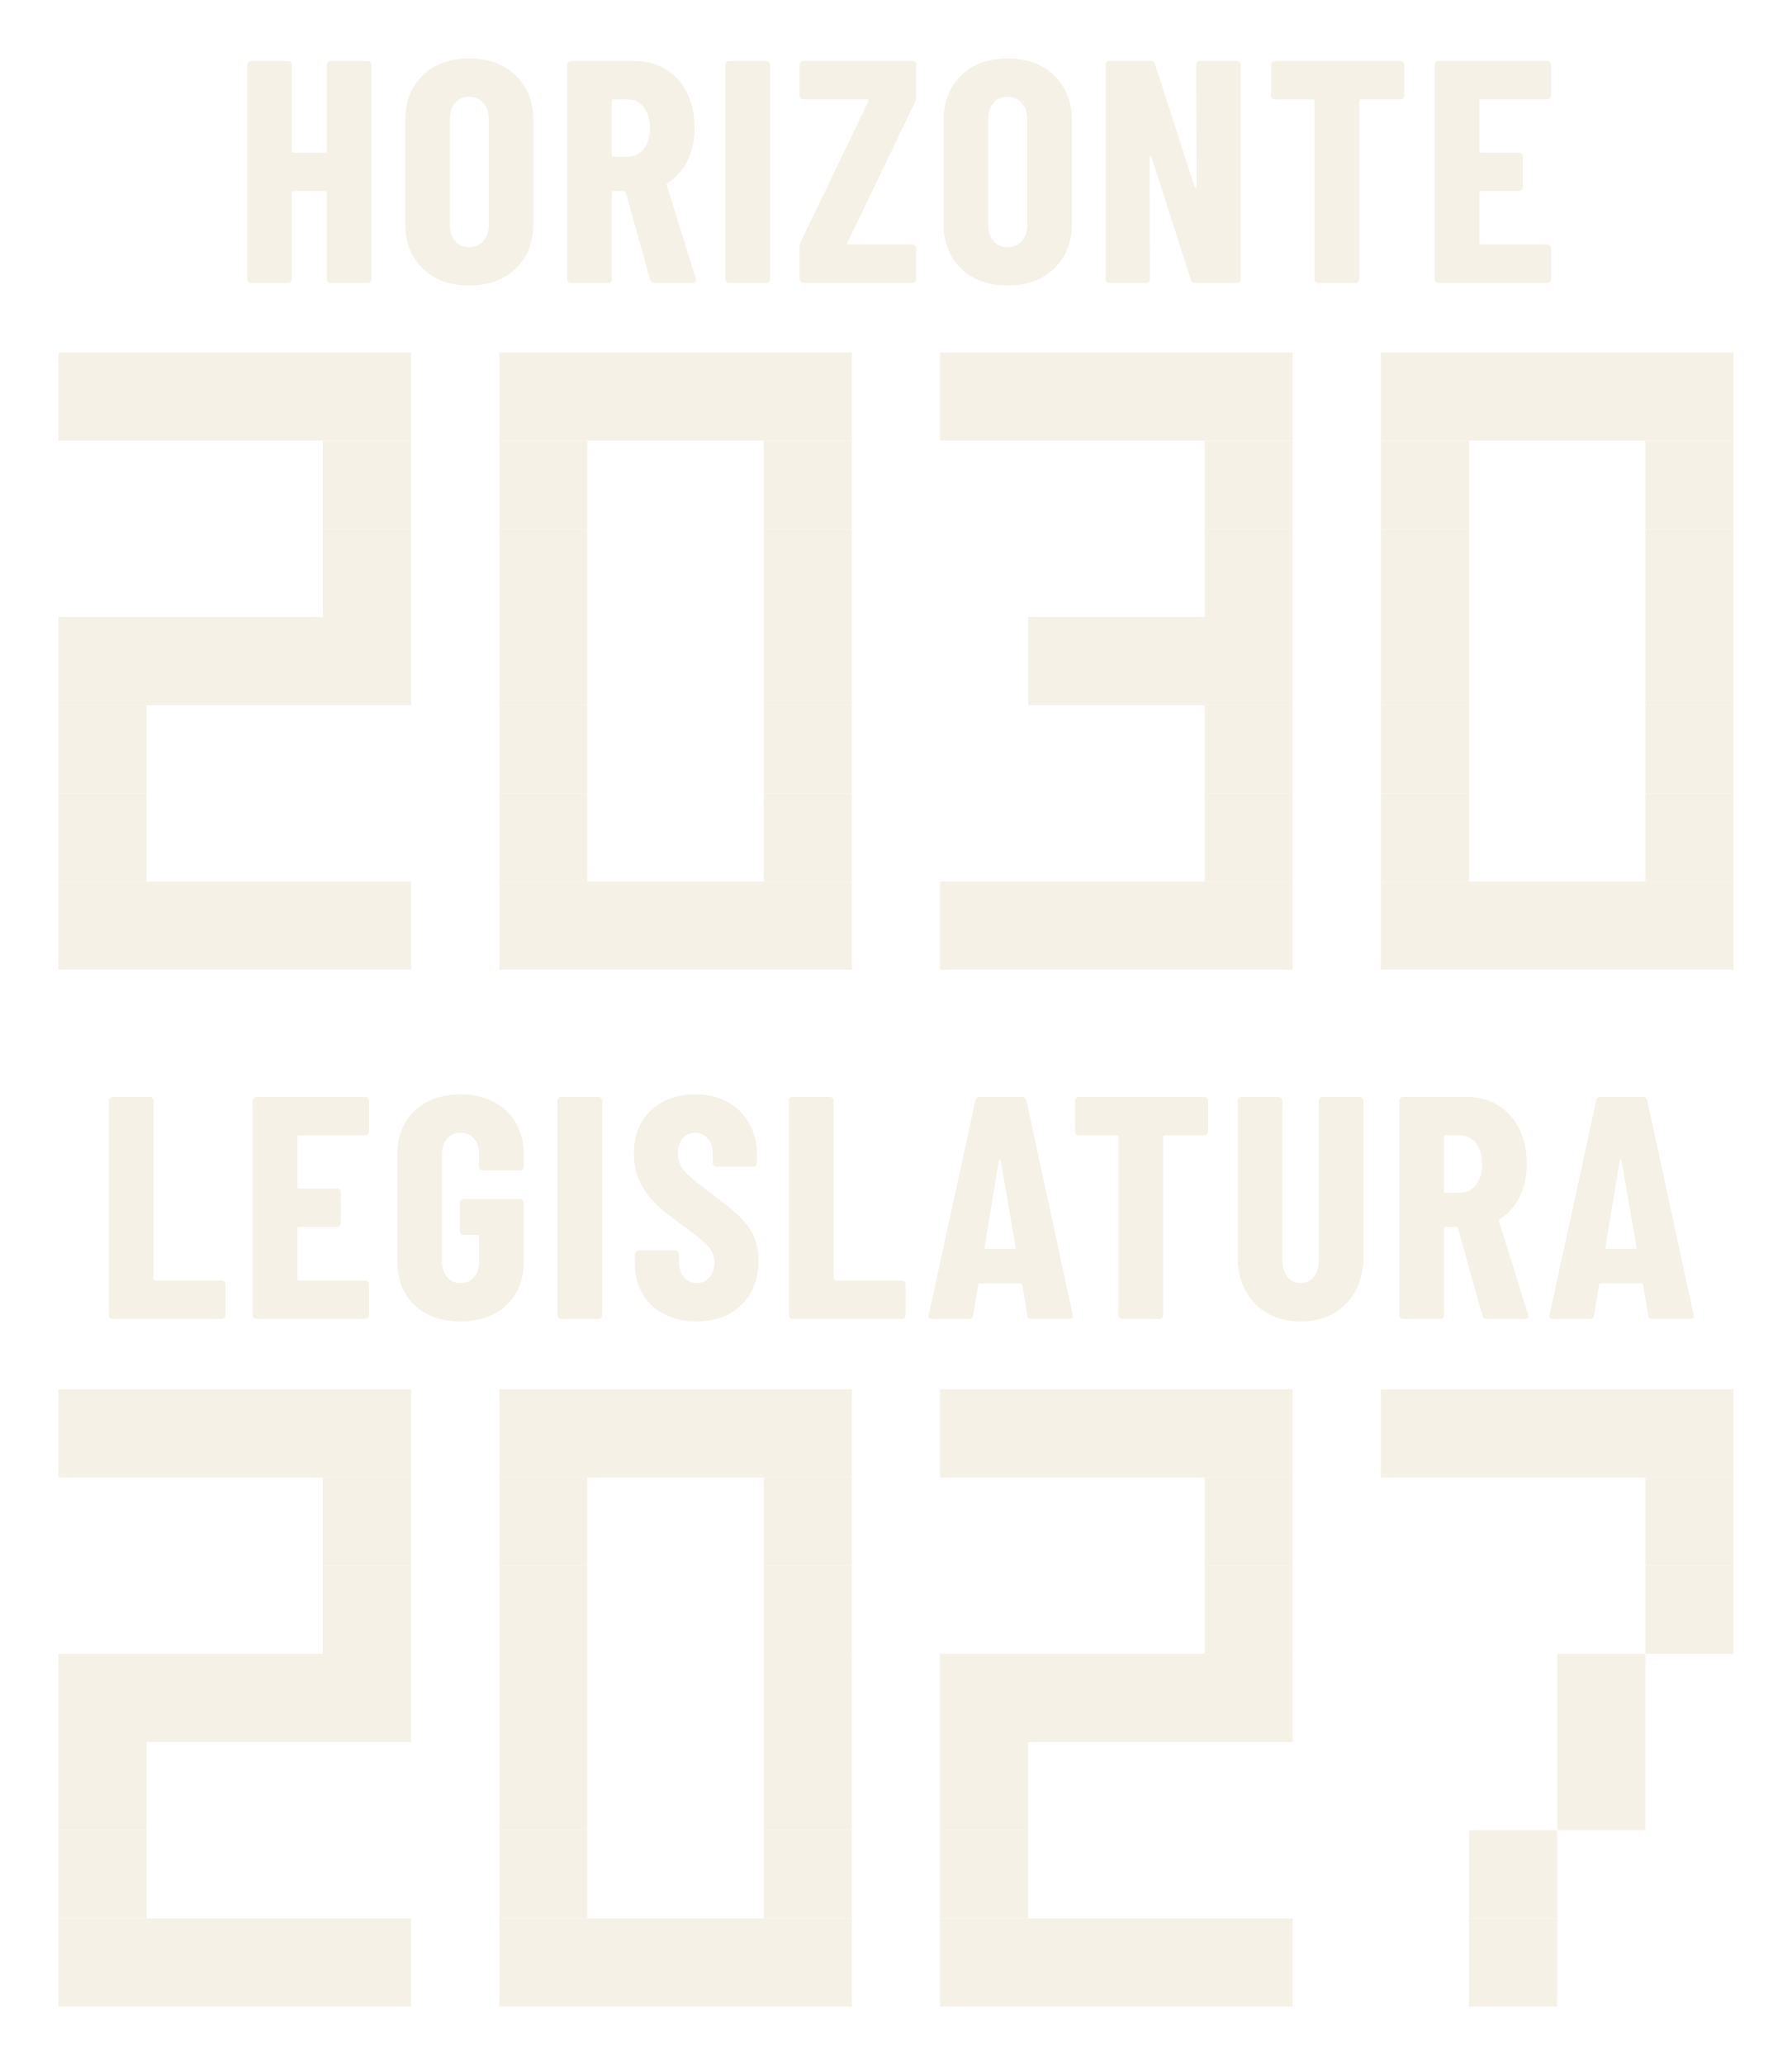
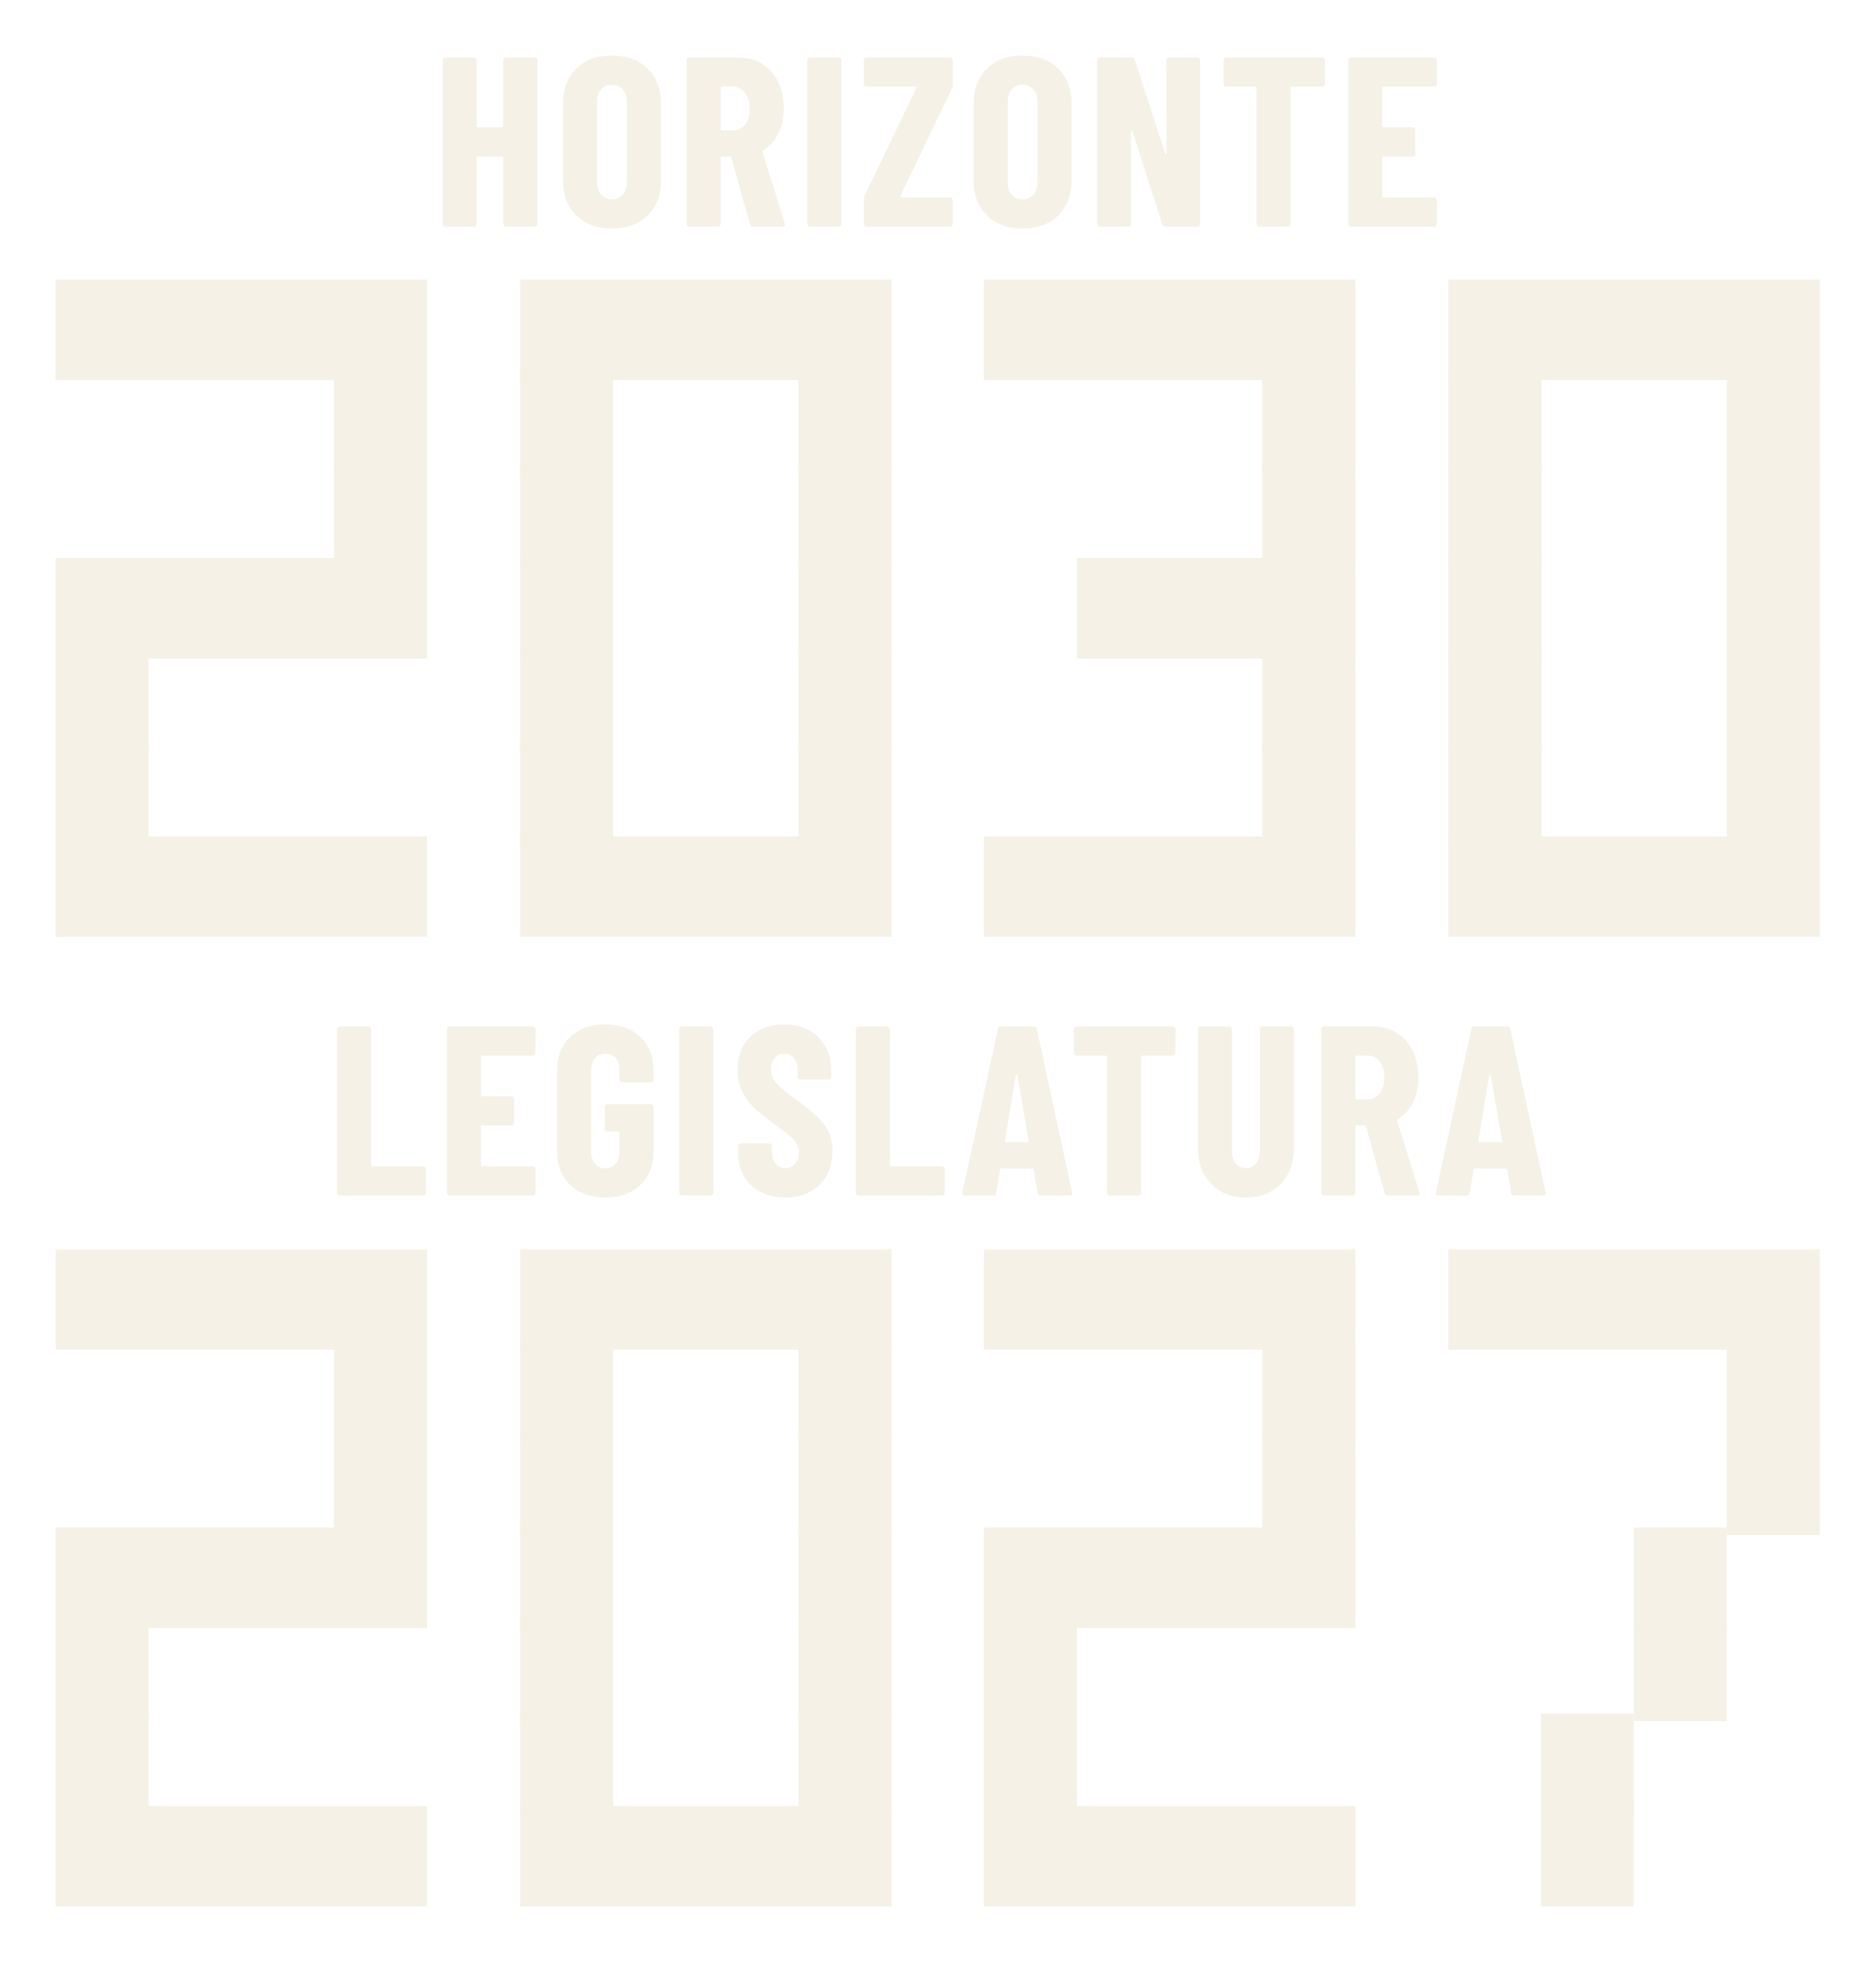
- <svg xmlns="http://www.w3.org/2000/svg" viewBox="399.34 209.63 201.22 231.83">
+ <svg xmlns="http://www.w3.org/2000/svg" viewBox="361.92 208.02 276.16 288.96">
  <path fill="#F6F1E6" d="M436.032 216.907Q436.032 216.729 436.156 216.605Q436.281 216.48 436.459 216.48L436.459 216.48L440.624 216.48Q440.802 216.48 440.927 216.605Q441.051 216.729 441.051 216.907L441.051 216.907L441.051 240.973Q441.051 241.151 440.927 241.275Q440.802 241.4 440.624 241.4L440.624 241.4L436.459 241.4Q436.281 241.4 436.156 241.275Q436.032 241.151 436.032 240.973L436.032 240.973L436.032 231.254Q436.032 231.076 435.854 231.076L435.854 231.076L432.294 231.076Q432.116 231.076 432.116 231.254L432.116 231.254L432.116 240.973Q432.116 241.151 431.991 241.275Q431.867 241.4 431.689 241.4L431.689 241.4L427.523 241.4Q427.345 241.4 427.221 241.275Q427.096 241.151 427.096 240.973L427.096 240.973L427.096 216.907Q427.096 216.729 427.221 216.605Q427.345 216.48 427.523 216.48L427.523 216.48L431.689 216.48Q431.867 216.48 431.991 216.605Q432.116 216.729 432.116 216.907L432.116 216.907L432.116 226.59Q432.116 226.768 432.294 226.768L432.294 226.768L435.854 226.768Q436.032 226.768 436.032 226.59L436.032 226.59L436.032 216.907" />
  <path fill="#F6F1E6" transform="translate(1.000 0)" d="M451.019 241.685Q447.744 241.685 445.786 239.762Q443.828 237.84 443.828 234.636L443.828 234.636L443.828 223.244Q443.828 220.04 445.786 218.118Q447.744 216.195 451.019 216.195L451.019 216.195Q454.295 216.195 456.27 218.118Q458.246 220.04 458.246 223.244L458.246 223.244L458.246 234.636Q458.246 237.84 456.27 239.762Q454.295 241.685 451.019 241.685L451.019 241.685M451.019 237.377Q452.016 237.377 452.621 236.683Q453.227 235.989 453.227 234.85L453.227 234.85L453.227 223.03Q453.227 221.891 452.621 221.197Q452.016 220.503 451.019 220.503L451.019 220.503Q450.023 220.503 449.435 221.197Q448.848 221.891 448.848 223.03L448.848 223.03L448.848 234.85Q448.848 235.989 449.435 236.683Q450.023 237.377 451.019 237.377L451.019 237.377" />
  <path fill="#F6F1E6" transform="translate(2.000 0)" d="M470.849 241.4Q470.457 241.4 470.35 241.044L470.35 241.044L467.609 231.218Q467.538 231.076 467.431 231.076L467.431 231.076L466.221 231.076Q466.043 231.076 466.043 231.254L466.043 231.254L466.043 240.973Q466.043 241.151 465.918 241.275Q465.793 241.4 465.615 241.4L465.615 241.4L461.45 241.4Q461.272 241.4 461.148 241.275Q461.023 241.151 461.023 240.973L461.023 240.973L461.023 216.907Q461.023 216.729 461.148 216.605Q461.272 216.48 461.45 216.48L461.45 216.48L468.641 216.48Q470.599 216.48 472.13 217.423Q473.661 218.367 474.498 220.076Q475.334 221.784 475.334 223.992L475.334 223.992Q475.334 226.092 474.533 227.694Q473.732 229.296 472.308 230.186L472.308 230.186Q472.237 230.222 472.201 230.275Q472.166 230.328 472.201 230.4L472.201 230.4L475.477 240.902L475.512 241.044Q475.512 241.4 475.121 241.4L475.121 241.4L470.849 241.4M466.221 220.788Q466.043 220.788 466.043 220.966L466.043 220.966L466.043 227.053Q466.043 227.231 466.221 227.231L466.221 227.231L467.823 227.231Q468.926 227.231 469.62 226.359Q470.315 225.487 470.315 224.027L470.315 224.027Q470.315 222.532 469.62 221.66Q468.926 220.788 467.823 220.788L467.823 220.788L466.221 220.788" />
  <path fill="#F6F1E6" transform="translate(3.000 0)" d="M478.218 241.4Q478.04 241.4 477.915 241.275Q477.791 241.151 477.791 240.973L477.791 240.973L477.791 216.907Q477.791 216.729 477.915 216.605Q478.04 216.48 478.218 216.48L478.218 216.48L482.383 216.48Q482.561 216.48 482.686 216.605Q482.81 216.729 482.81 216.907L482.81 216.907L482.81 240.973Q482.81 241.151 482.686 241.275Q482.561 241.4 482.383 241.4L482.383 241.4L478.218 241.4" />
  <path fill="#F6F1E6" transform="translate(4.000 0)" d="M485.551 241.4Q485.373 241.4 485.249 241.275Q485.124 241.151 485.124 240.973L485.124 240.973L485.124 237.377Q485.124 237.092 485.231 236.843L485.231 236.843L492.849 221.001Q492.885 220.894 492.849 220.841Q492.814 220.788 492.707 220.788L492.707 220.788L485.551 220.788Q485.373 220.788 485.249 220.663Q485.124 220.538 485.124 220.36L485.124 220.36L485.124 216.907Q485.124 216.729 485.249 216.605Q485.373 216.48 485.551 216.48L485.551 216.48L497.798 216.48Q497.976 216.48 498.1 216.605Q498.225 216.729 498.225 216.907L498.225 216.907L498.225 220.503Q498.225 220.752 498.118 221.037L498.118 221.037L490.5 236.879Q490.464 236.986 490.5 237.039Q490.535 237.092 490.642 237.092L490.642 237.092L497.798 237.092Q497.976 237.092 498.1 237.217Q498.225 237.342 498.225 237.52L498.225 237.52L498.225 240.973Q498.225 241.151 498.1 241.275Q497.976 241.4 497.798 241.4L497.798 241.4L485.551 241.4" />
  <path fill="#F6F1E6" transform="translate(5.000 0)" d="M507.481 241.685Q504.206 241.685 502.248 239.762Q500.29 237.84 500.29 234.636L500.29 234.636L500.29 223.244Q500.29 220.04 502.248 218.118Q504.206 216.195 507.481 216.195L507.481 216.195Q510.756 216.195 512.732 218.118Q514.708 220.04 514.708 223.244L514.708 223.244L514.708 234.636Q514.708 237.84 512.732 239.762Q510.756 241.685 507.481 241.685L507.481 241.685M507.481 237.377Q508.478 237.377 509.083 236.683Q509.688 235.989 509.688 234.85L509.688 234.85L509.688 223.03Q509.688 221.891 509.083 221.197Q508.478 220.503 507.481 220.503L507.481 220.503Q506.484 220.503 505.897 221.197Q505.309 221.891 505.309 223.03L505.309 223.03L505.309 234.85Q505.309 235.989 505.897 236.683Q506.484 237.377 507.481 237.377L507.481 237.377" />
  <path fill="#F6F1E6" transform="translate(6.000 0)" d="M527.666 216.907Q527.666 216.729 527.791 216.605Q527.915 216.48 528.093 216.48L528.093 216.48L532.223 216.48Q532.401 216.48 532.526 216.605Q532.65 216.729 532.65 216.907L532.65 216.907L532.65 240.973Q532.65 241.151 532.526 241.275Q532.401 241.4 532.223 241.4L532.223 241.4L527.524 241.4Q527.168 241.4 527.061 241.044L527.061 241.044L522.647 227.267Q522.611 227.16 522.522 227.178Q522.433 227.196 522.433 227.302L522.433 227.302L522.469 240.973Q522.469 241.151 522.344 241.275Q522.219 241.4 522.041 241.4L522.041 241.4L517.912 241.4Q517.734 241.4 517.609 241.275Q517.485 241.151 517.485 240.973L517.485 240.973L517.485 216.907Q517.485 216.729 517.609 216.605Q517.734 216.48 517.912 216.48L517.912 216.48L522.575 216.48Q522.931 216.48 523.038 216.836L523.038 216.836L527.488 230.613Q527.524 230.72 527.613 230.702Q527.702 230.684 527.702 230.578L527.702 230.578L527.666 216.907" />
  <path fill="#F6F1E6" transform="translate(7.000 0)" d="M549.596 216.48Q549.774 216.48 549.898 216.605Q550.023 216.729 550.023 216.907L550.023 216.907L550.023 220.36Q550.023 220.538 549.898 220.663Q549.774 220.788 549.596 220.788L549.596 220.788L545.146 220.788Q544.968 220.788 544.968 220.966L544.968 220.966L544.968 240.973Q544.968 241.151 544.843 241.275Q544.719 241.4 544.541 241.4L544.541 241.4L540.375 241.4Q540.197 241.4 540.073 241.275Q539.948 241.151 539.948 240.973L539.948 240.973L539.948 220.966Q539.948 220.788 539.77 220.788L539.77 220.788L535.498 220.788Q535.32 220.788 535.196 220.663Q535.071 220.538 535.071 220.36L535.071 220.36L535.071 216.907Q535.071 216.729 535.196 216.605Q535.32 216.48 535.498 216.48L535.498 216.48L549.596 216.48" />
  <path fill="#F6F1E6" transform="translate(8.000 0)" d="M565.509 220.36Q565.509 220.538 565.384 220.663Q565.26 220.788 565.082 220.788L565.082 220.788L557.641 220.788Q557.463 220.788 557.463 220.966L557.463 220.966L557.463 226.59Q557.463 226.768 557.641 226.768L557.641 226.768L561.913 226.768Q562.091 226.768 562.216 226.893Q562.341 227.018 562.341 227.196L562.341 227.196L562.341 230.649Q562.341 230.827 562.216 230.951Q562.091 231.076 561.913 231.076L561.913 231.076L557.641 231.076Q557.463 231.076 557.463 231.254L557.463 231.254L557.463 236.914Q557.463 237.092 557.641 237.092L557.641 237.092L565.082 237.092Q565.26 237.092 565.384 237.217Q565.509 237.342 565.509 237.52L565.509 237.52L565.509 240.973Q565.509 241.151 565.384 241.275Q565.26 241.4 565.082 241.4L565.082 241.4L552.871 241.4Q552.693 241.4 552.568 241.275Q552.444 241.151 552.444 240.973L552.444 240.973L552.444 216.907Q552.444 216.729 552.568 216.605Q552.693 216.48 552.871 216.48L552.871 216.48L565.082 216.48Q565.26 216.48 565.384 216.605Q565.509 216.729 565.509 216.907L565.509 216.907L565.509 220.36" />
-   <g transform="translate(405.9 249.2)" fill="#F6F1E6">
-     <rect x="0.0" y="0.0" width="39.6" height="9.9" />
-     <rect x="29.7" y="9.9" width="9.9" height="9.9" />
-     <rect x="29.7" y="19.8" width="9.9" height="9.9" />
-     <rect x="0.0" y="29.7" width="39.6" height="9.9" />
-     <rect x="0.0" y="39.6" width="9.9" height="9.9" />
-     <rect x="0.0" y="49.5" width="9.9" height="9.9" />
-     <rect x="0.0" y="59.4" width="39.6" height="9.9" />
-     <rect x="49.5" y="0.0" width="39.6" height="9.9" />
-     <rect x="49.5" y="9.9" width="9.9" height="9.9" />
-     <rect x="79.2" y="9.9" width="9.9" height="9.9" />
-     <rect x="49.5" y="19.8" width="9.9" height="9.9" />
-     <rect x="79.2" y="19.8" width="9.9" height="9.9" />
-     <rect x="49.5" y="29.7" width="9.9" height="9.9" />
-     <rect x="79.2" y="29.7" width="9.9" height="9.9" />
-     <rect x="49.5" y="39.6" width="9.9" height="9.9" />
-     <rect x="79.2" y="39.6" width="9.9" height="9.9" />
-     <rect x="49.5" y="49.5" width="9.9" height="9.9" />
-     <rect x="79.2" y="49.5" width="9.9" height="9.9" />
-     <rect x="49.5" y="59.4" width="39.6" height="9.9" />
-     <rect x="99.0" y="0.0" width="39.6" height="9.9" />
-     <rect x="128.7" y="9.9" width="9.9" height="9.9" />
-     <rect x="128.7" y="19.8" width="9.9" height="9.9" />
-     <rect x="108.9" y="29.7" width="29.7" height="9.9" />
-     <rect x="128.7" y="39.6" width="9.9" height="9.9" />
-     <rect x="128.7" y="49.5" width="9.9" height="9.9" />
-     <rect x="99.0" y="59.4" width="39.6" height="9.9" />
-     <rect x="148.5" y="0.0" width="39.6" height="9.9" />
-     <rect x="148.5" y="9.9" width="9.9" height="9.9" />
-     <rect x="178.2" y="9.9" width="9.9" height="9.9" />
-     <rect x="148.5" y="19.8" width="9.9" height="9.9" />
-     <rect x="178.2" y="19.8" width="9.9" height="9.9" />
-     <rect x="148.5" y="29.7" width="9.9" height="9.9" />
-     <rect x="178.2" y="29.7" width="9.9" height="9.9" />
-     <rect x="148.5" y="39.6" width="9.9" height="9.9" />
-     <rect x="178.2" y="39.6" width="9.9" height="9.9" />
-     <rect x="148.5" y="49.5" width="9.9" height="9.9" />
-     <rect x="178.2" y="49.5" width="9.9" height="9.9" />
-     <rect x="148.5" y="59.4" width="39.6" height="9.9" />
+   <g transform="translate(370.1 249.2)" fill="#F6F1E6">
+     <rect x="0.0" y="0.0" width="54.7" height="14.8" />
+     <rect x="41.0" y="13.7" width="13.7" height="14.8" />
+     <rect x="41.0" y="27.3" width="13.7" height="14.8" />
+     <rect x="0.0" y="41.0" width="54.7" height="14.8" />
+     <rect x="0.0" y="54.7" width="13.7" height="14.8" />
+     <rect x="0.0" y="68.4" width="13.7" height="14.8" />
+     <rect x="0.0" y="82.0" width="54.7" height="14.8" />
+     <rect x="68.4" y="0.0" width="54.7" height="14.8" />
+     <rect x="68.4" y="13.7" width="13.7" height="14.8" />
+     <rect x="109.4" y="13.7" width="13.7" height="14.8" />
+     <rect x="68.4" y="27.3" width="13.7" height="14.8" />
+     <rect x="109.4" y="27.3" width="13.7" height="14.8" />
+     <rect x="68.4" y="41.0" width="13.7" height="14.8" />
+     <rect x="109.4" y="41.0" width="13.7" height="14.8" />
+     <rect x="68.4" y="54.7" width="13.7" height="14.8" />
+     <rect x="109.4" y="54.7" width="13.7" height="14.8" />
+     <rect x="68.4" y="68.4" width="13.7" height="14.8" />
+     <rect x="109.4" y="68.4" width="13.7" height="14.8" />
+     <rect x="68.4" y="82.0" width="54.7" height="14.8" />
+     <rect x="136.7" y="0.0" width="54.7" height="14.8" />
+     <rect x="177.7" y="13.7" width="13.7" height="14.8" />
+     <rect x="177.7" y="27.3" width="13.7" height="14.8" />
+     <rect x="150.4" y="41.0" width="41.0" height="14.8" />
+     <rect x="177.7" y="54.7" width="13.7" height="14.8" />
+     <rect x="177.7" y="68.4" width="13.7" height="14.8" />
+     <rect x="136.7" y="82.0" width="54.7" height="14.8" />
+     <rect x="205.1" y="0.0" width="54.7" height="14.8" />
+     <rect x="205.1" y="13.7" width="13.7" height="14.8" />
+     <rect x="246.1" y="13.7" width="13.7" height="14.8" />
+     <rect x="205.1" y="27.3" width="13.7" height="14.8" />
+     <rect x="246.1" y="27.3" width="13.7" height="14.8" />
+     <rect x="205.1" y="41.0" width="13.7" height="14.8" />
+     <rect x="246.1" y="41.0" width="13.7" height="14.8" />
+     <rect x="205.1" y="54.7" width="13.7" height="14.8" />
+     <rect x="246.1" y="54.7" width="13.7" height="14.8" />
+     <rect x="205.1" y="68.4" width="13.7" height="14.8" />
+     <rect x="246.1" y="68.4" width="13.7" height="14.8" />
+     <rect x="205.1" y="82.0" width="54.7" height="14.8" />
  </g>
-   <path fill="#F6F1E6" d="M411.981 357.7Q411.803 357.7 411.678 357.575Q411.554 357.451 411.554 357.273L411.554 357.273L411.554 333.207Q411.554 333.029 411.678 332.905Q411.803 332.78 411.981 332.78L411.981 332.78L416.146 332.78Q416.324 332.78 416.449 332.905Q416.573 333.029 416.573 333.207L416.573 333.207L416.573 353.214Q416.573 353.392 416.751 353.392L416.751 353.392L424.227 353.392Q424.405 353.392 424.53 353.517Q424.654 353.642 424.654 353.82L424.654 353.82L424.654 357.273Q424.654 357.451 424.53 357.575Q424.405 357.7 424.227 357.7L424.227 357.7L411.981 357.7" />
-   <path fill="#F6F1E6" transform="translate(1.000 0)" d="M439.784 336.66Q439.784 336.838 439.66 336.963Q439.535 337.088 439.357 337.088L439.357 337.088L431.917 337.088Q431.739 337.088 431.739 337.266L431.739 337.266L431.739 342.89Q431.739 343.068 431.917 343.068L431.917 343.068L436.189 343.068Q436.367 343.068 436.491 343.193Q436.616 343.318 436.616 343.496L436.616 343.496L436.616 346.949Q436.616 347.127 436.491 347.251Q436.367 347.376 436.189 347.376L436.189 347.376L431.917 347.376Q431.739 347.376 431.739 347.554L431.739 347.554L431.739 353.214Q431.739 353.392 431.917 353.392L431.917 353.392L439.357 353.392Q439.535 353.392 439.66 353.517Q439.784 353.642 439.784 353.82L439.784 353.82L439.784 357.273Q439.784 357.451 439.66 357.575Q439.535 357.7 439.357 357.7L439.357 357.7L427.146 357.7Q426.968 357.7 426.844 357.575Q426.719 357.451 426.719 357.273L426.719 357.273L426.719 333.207Q426.719 333.029 426.844 332.905Q426.968 332.78 427.146 332.78L427.146 332.78L439.357 332.78Q439.535 332.78 439.66 332.905Q439.784 333.029 439.784 333.207L439.784 333.207L439.784 336.66" />
-   <path fill="#F6F1E6" transform="translate(2.000 0)" d="M449.04 357.985Q445.836 357.985 443.896 356.151Q441.956 354.318 441.956 351.256L441.956 351.256L441.956 339.224Q441.956 336.162 443.896 334.329Q445.836 332.495 449.04 332.495L449.04 332.495Q452.244 332.495 454.202 334.346Q456.16 336.198 456.16 339.259L456.16 339.259L456.16 340.612Q456.16 340.79 456.036 340.915Q455.911 341.039 455.733 341.039L455.733 341.039L451.568 341.039Q451.39 341.039 451.265 340.915Q451.141 340.79 451.141 340.612L451.141 340.612L451.141 339.188Q451.141 338.12 450.571 337.461Q450.002 336.803 449.04 336.803L449.04 336.803Q448.115 336.803 447.545 337.461Q446.976 338.12 446.976 339.188L446.976 339.188L446.976 351.292Q446.976 352.36 447.545 353.019Q448.115 353.677 449.04 353.677L449.04 353.677Q450.002 353.677 450.571 353.019Q451.141 352.36 451.141 351.292L451.141 351.292L451.141 348.444Q451.141 348.266 450.963 348.266L450.963 348.266L449.396 348.266Q449.218 348.266 449.094 348.141Q448.969 348.017 448.969 347.839L448.969 347.839L448.969 344.67Q448.969 344.492 449.094 344.368Q449.218 344.243 449.396 344.243L449.396 344.243L455.733 344.243Q455.911 344.243 456.036 344.368Q456.16 344.492 456.16 344.67L456.16 344.67L456.16 351.256Q456.16 354.318 454.202 356.151Q452.244 357.985 449.04 357.985L449.04 357.985" />
-   <path fill="#F6F1E6" transform="translate(3.000 0)" d="M459.364 357.7Q459.186 357.7 459.062 357.575Q458.937 357.451 458.937 357.273L458.937 357.273L458.937 333.207Q458.937 333.029 459.062 332.905Q459.186 332.78 459.364 332.78L459.364 332.78L463.53 332.78Q463.708 332.78 463.832 332.905Q463.957 333.029 463.957 333.207L463.957 333.207L463.957 357.273Q463.957 357.451 463.832 357.575Q463.708 357.7 463.53 357.7L463.53 357.7L459.364 357.7" />
-   <path fill="#F6F1E6" transform="translate(4.000 0)" d="M473.533 357.985Q471.468 357.985 469.902 357.166Q468.336 356.347 467.481 354.87Q466.627 353.392 466.627 351.47L466.627 351.47L466.627 350.438Q466.627 350.26 466.751 350.135Q466.876 350.01 467.054 350.01L467.054 350.01L471.148 350.01Q471.326 350.01 471.451 350.135Q471.575 350.26 471.575 350.438L471.575 350.438L471.575 351.221Q471.575 352.324 472.145 353.001Q472.714 353.677 473.569 353.677L473.569 353.677Q474.423 353.677 474.993 353.036Q475.562 352.396 475.562 351.363L475.562 351.363Q475.562 350.295 474.85 349.53Q474.138 348.764 472.074 347.269L472.074 347.269Q470.294 345.988 469.19 344.991Q468.086 343.994 467.303 342.534Q466.52 341.075 466.52 339.152L466.52 339.152Q466.52 336.126 468.407 334.311Q470.294 332.495 473.391 332.495L473.391 332.495Q476.524 332.495 478.428 334.382Q480.333 336.269 480.333 339.33L480.333 339.33L480.333 340.185Q480.333 340.363 480.208 340.487Q480.084 340.612 479.906 340.612L479.906 340.612L475.812 340.612Q475.634 340.612 475.509 340.487Q475.384 340.363 475.384 340.185L475.384 340.185L475.384 339.224Q475.384 338.12 474.833 337.461Q474.281 336.803 473.391 336.803L473.391 336.803Q472.536 336.803 472.002 337.426Q471.468 338.049 471.468 339.152L471.468 339.152Q471.468 340.22 472.145 341.039Q472.821 341.858 474.815 343.318L474.815 343.318Q477.022 344.955 478.143 345.97Q479.265 346.984 479.888 348.213Q480.511 349.441 480.511 351.15L480.511 351.15Q480.511 354.282 478.588 356.134Q476.666 357.985 473.533 357.985L473.533 357.985" />
-   <path fill="#F6F1E6" transform="translate(5.000 0)" d="M483.359 357.7Q483.181 357.7 483.056 357.575Q482.932 357.451 482.932 357.273L482.932 357.273L482.932 333.207Q482.932 333.029 483.056 332.905Q483.181 332.78 483.359 332.78L483.359 332.78L487.524 332.78Q487.702 332.78 487.827 332.905Q487.951 333.029 487.951 333.207L487.951 333.207L487.951 353.214Q487.951 353.392 488.129 353.392L488.129 353.392L495.605 353.392Q495.783 353.392 495.908 353.517Q496.032 353.642 496.032 353.82L496.032 353.82L496.032 357.273Q496.032 357.451 495.908 357.575Q495.783 357.7 495.605 357.7L495.605 357.7L483.359 357.7" />
-   <path fill="#F6F1E6" transform="translate(6.000 0)" d="M509.169 357.7Q508.742 357.7 508.706 357.308L508.706 357.308L508.136 353.891Q508.136 353.713 507.923 353.713L507.923 353.713L503.402 353.713Q503.188 353.713 503.188 353.891L503.188 353.891L502.618 357.308Q502.583 357.7 502.156 357.7L502.156 357.7L497.99 357.7Q497.528 357.7 497.634 357.237L497.634 357.237L502.868 333.172Q502.939 332.78 503.33 332.78L503.33 332.78L508.136 332.78Q508.528 332.78 508.599 333.172L508.599 333.172L513.797 357.237L513.832 357.38Q513.832 357.7 513.441 357.7L513.441 357.7L509.169 357.7M503.9 349.654Q503.9 349.832 504.042 349.832L504.042 349.832L507.246 349.832Q507.424 349.832 507.389 349.654L507.389 349.654L505.716 339.936Q505.68 339.829 505.609 339.829Q505.538 339.829 505.502 339.936L505.502 339.936L503.9 349.654" />
-   <path fill="#F6F1E6" transform="translate(7.000 0)" d="M527.574 332.78Q527.752 332.78 527.877 332.905Q528.001 333.029 528.001 333.207L528.001 333.207L528.001 336.66Q528.001 336.838 527.877 336.963Q527.752 337.088 527.574 337.088L527.574 337.088L523.124 337.088Q522.946 337.088 522.946 337.266L522.946 337.266L522.946 357.273Q522.946 357.451 522.821 357.575Q522.697 357.7 522.519 357.7L522.519 357.7L518.354 357.7Q518.176 357.7 518.051 357.575Q517.926 357.451 517.926 357.273L517.926 357.273L517.926 337.266Q517.926 337.088 517.748 337.088L517.748 337.088L513.476 337.088Q513.298 337.088 513.174 336.963Q513.049 336.838 513.049 336.66L513.049 336.66L513.049 333.207Q513.049 333.029 513.174 332.905Q513.298 332.78 513.476 332.78L513.476 332.78L527.574 332.78" />
-   <path fill="#F6F1E6" transform="translate(8.000 0)" d="M537.4 357.985Q534.196 357.985 532.255 355.973Q530.315 353.962 530.315 350.616L530.315 350.616L530.315 333.207Q530.315 333.029 530.44 332.905Q530.564 332.78 530.742 332.78L530.742 332.78L534.908 332.78Q535.086 332.78 535.21 332.905Q535.335 333.029 535.335 333.207L535.335 333.207L535.335 351.114Q535.335 352.253 535.904 352.965Q536.474 353.677 537.4 353.677L537.4 353.677Q538.325 353.677 538.877 352.965Q539.429 352.253 539.429 351.114L539.429 351.114L539.429 333.207Q539.429 333.029 539.553 332.905Q539.678 332.78 539.856 332.78L539.856 332.78L544.021 332.78Q544.199 332.78 544.324 332.905Q544.448 333.029 544.448 333.207L544.448 333.207L544.448 350.616Q544.448 353.962 542.508 355.973Q540.568 357.985 537.4 357.985L537.4 357.985" />
-   <path fill="#F6F1E6" transform="translate(9.000 0)" d="M557.3 357.7Q556.908 357.7 556.802 357.344L556.802 357.344L554.06 347.518Q553.989 347.376 553.882 347.376L553.882 347.376L552.672 347.376Q552.494 347.376 552.494 347.554L552.494 347.554L552.494 357.273Q552.494 357.451 552.369 357.575Q552.245 357.7 552.067 357.7L552.067 357.7L547.902 357.7Q547.724 357.7 547.599 357.575Q547.474 357.451 547.474 357.273L547.474 357.273L547.474 333.207Q547.474 333.029 547.599 332.905Q547.724 332.78 547.902 332.78L547.902 332.78L555.093 332.78Q557.051 332.78 558.582 333.723Q560.112 334.667 560.949 336.376Q561.786 338.084 561.786 340.292L561.786 340.292Q561.786 342.392 560.985 343.994Q560.184 345.596 558.76 346.486L558.76 346.486Q558.688 346.522 558.653 346.575Q558.617 346.628 558.653 346.7L558.653 346.7L561.928 357.202L561.964 357.344Q561.964 357.7 561.572 357.7L561.572 357.7L557.3 357.7M552.672 337.088Q552.494 337.088 552.494 337.266L552.494 337.266L552.494 343.353Q552.494 343.531 552.672 343.531L552.672 343.531L554.274 343.531Q555.378 343.531 556.072 342.659Q556.766 341.787 556.766 340.327L556.766 340.327Q556.766 338.832 556.072 337.96Q555.378 337.088 554.274 337.088L554.274 337.088L552.672 337.088" />
-   <path fill="#F6F1E6" transform="translate(10.000 0)" d="M574.886 357.7Q574.459 357.7 574.424 357.308L574.424 357.308L573.854 353.891Q573.854 353.713 573.64 353.713L573.64 353.713L569.119 353.713Q568.906 353.713 568.906 353.891L568.906 353.891L568.336 357.308Q568.3 357.7 567.873 357.7L567.873 357.7L563.708 357.7Q563.245 357.7 563.352 357.237L563.352 357.237L568.585 333.172Q568.656 332.78 569.048 332.78L569.048 332.78L573.854 332.78Q574.246 332.78 574.317 333.172L574.317 333.172L579.514 357.237L579.55 357.38Q579.55 357.7 579.158 357.7L579.158 357.7L574.886 357.7M569.618 349.654Q569.618 349.832 569.76 349.832L569.76 349.832L572.964 349.832Q573.142 349.832 573.106 349.654L573.106 349.654L571.433 339.936Q571.398 339.829 571.326 339.829Q571.255 339.829 571.22 339.936L571.22 339.936L569.618 349.654" />
-   <g transform="translate(405.9 365.6)" fill="#F6F1E6">
-     <rect x="0.0" y="0.0" width="39.6" height="9.9" />
-     <rect x="29.7" y="9.9" width="9.9" height="9.9" />
-     <rect x="29.7" y="19.8" width="9.9" height="9.9" />
-     <rect x="0.0" y="29.7" width="39.6" height="9.9" />
-     <rect x="0.0" y="39.6" width="9.9" height="9.9" />
-     <rect x="0.0" y="49.5" width="9.9" height="9.9" />
-     <rect x="0.0" y="59.4" width="39.6" height="9.9" />
-     <rect x="49.5" y="0.0" width="39.6" height="9.9" />
-     <rect x="49.5" y="9.9" width="9.9" height="9.9" />
-     <rect x="79.2" y="9.9" width="9.9" height="9.9" />
-     <rect x="49.5" y="19.8" width="9.9" height="9.9" />
-     <rect x="79.2" y="19.8" width="9.9" height="9.9" />
-     <rect x="49.5" y="29.7" width="9.9" height="9.9" />
-     <rect x="79.2" y="29.7" width="9.9" height="9.9" />
-     <rect x="49.5" y="39.6" width="9.9" height="9.9" />
-     <rect x="79.2" y="39.6" width="9.9" height="9.9" />
-     <rect x="49.5" y="49.5" width="9.9" height="9.9" />
-     <rect x="79.2" y="49.5" width="9.9" height="9.9" />
-     <rect x="49.5" y="59.4" width="39.6" height="9.9" />
-     <rect x="99.0" y="0.0" width="39.6" height="9.9" />
-     <rect x="128.7" y="9.9" width="9.9" height="9.9" />
-     <rect x="128.7" y="19.8" width="9.9" height="9.9" />
-     <rect x="99.0" y="29.7" width="39.6" height="9.9" />
-     <rect x="99.0" y="39.6" width="9.9" height="9.9" />
-     <rect x="99.0" y="49.5" width="9.9" height="9.9" />
-     <rect x="99.0" y="59.4" width="39.6" height="9.9" />
-     <rect x="148.5" y="0.0" width="39.6" height="9.9" />
-     <rect x="178.2" y="9.9" width="9.9" height="9.9" />
-     <rect x="178.2" y="19.8" width="9.9" height="9.9" />
-     <rect x="168.3" y="29.7" width="9.9" height="9.9" />
-     <rect x="168.3" y="39.6" width="9.9" height="9.9" />
-     <rect x="158.4" y="49.5" width="9.9" height="9.9" />
-     <rect x="158.4" y="59.4" width="9.9" height="9.9" />
+   <path fill="#F6F1E6" d="M411.981 384.1Q411.803 384.1 411.678 383.975Q411.554 383.851 411.554 383.673L411.554 383.673L411.554 359.607Q411.554 359.429 411.678 359.305Q411.803 359.18 411.981 359.18L411.981 359.18L416.146 359.18Q416.324 359.18 416.449 359.305Q416.573 359.429 416.573 359.607L416.573 359.607L416.573 379.614Q416.573 379.792 416.751 379.792L416.751 379.792L424.227 379.792Q424.405 379.792 424.53 379.917Q424.654 380.042 424.654 380.22L424.654 380.22L424.654 383.673Q424.654 383.851 424.53 383.975Q424.405 384.1 424.227 384.1L424.227 384.1L411.981 384.1" />
+   <path fill="#F6F1E6" transform="translate(1.000 0)" d="M439.784 363.06Q439.784 363.238 439.66 363.363Q439.535 363.488 439.357 363.488L439.357 363.488L431.917 363.488Q431.739 363.488 431.739 363.666L431.739 363.666L431.739 369.29Q431.739 369.468 431.917 369.468L431.917 369.468L436.189 369.468Q436.367 369.468 436.491 369.593Q436.616 369.718 436.616 369.896L436.616 369.896L436.616 373.349Q436.616 373.527 436.491 373.651Q436.367 373.776 436.189 373.776L436.189 373.776L431.917 373.776Q431.739 373.776 431.739 373.954L431.739 373.954L431.739 379.614Q431.739 379.792 431.917 379.792L431.917 379.792L439.357 379.792Q439.535 379.792 439.66 379.917Q439.784 380.042 439.784 380.22L439.784 380.22L439.784 383.673Q439.784 383.851 439.66 383.975Q439.535 384.1 439.357 384.1L439.357 384.1L427.146 384.1Q426.968 384.1 426.844 383.975Q426.719 383.851 426.719 383.673L426.719 383.673L426.719 359.607Q426.719 359.429 426.844 359.305Q426.968 359.18 427.146 359.18L427.146 359.18L439.357 359.18Q439.535 359.18 439.66 359.305Q439.784 359.429 439.784 359.607L439.784 359.607L439.784 363.06" />
+   <path fill="#F6F1E6" transform="translate(2.000 0)" d="M449.04 384.385Q445.836 384.385 443.896 382.551Q441.956 380.718 441.956 377.656L441.956 377.656L441.956 365.624Q441.956 362.562 443.896 360.729Q445.836 358.895 449.04 358.895L449.04 358.895Q452.244 358.895 454.202 360.746Q456.16 362.598 456.16 365.659L456.16 365.659L456.16 367.012Q456.16 367.19 456.036 367.315Q455.911 367.439 455.733 367.439L455.733 367.439L451.568 367.439Q451.39 367.439 451.265 367.315Q451.141 367.19 451.141 367.012L451.141 367.012L451.141 365.588Q451.141 364.52 450.571 363.861Q450.002 363.203 449.04 363.203L449.04 363.203Q448.115 363.203 447.545 363.861Q446.976 364.52 446.976 365.588L446.976 365.588L446.976 377.692Q446.976 378.76 447.545 379.419Q448.115 380.077 449.04 380.077L449.04 380.077Q450.002 380.077 450.571 379.419Q451.141 378.76 451.141 377.692L451.141 377.692L451.141 374.844Q451.141 374.666 450.963 374.666L450.963 374.666L449.396 374.666Q449.218 374.666 449.094 374.541Q448.969 374.417 448.969 374.239L448.969 374.239L448.969 371.07Q448.969 370.892 449.094 370.768Q449.218 370.643 449.396 370.643L449.396 370.643L455.733 370.643Q455.911 370.643 456.036 370.768Q456.16 370.892 456.16 371.07L456.16 371.07L456.16 377.656Q456.16 380.718 454.202 382.551Q452.244 384.385 449.04 384.385L449.04 384.385" />
+   <path fill="#F6F1E6" transform="translate(3.000 0)" d="M459.364 384.1Q459.186 384.1 459.062 383.975Q458.937 383.851 458.937 383.673L458.937 383.673L458.937 359.607Q458.937 359.429 459.062 359.305Q459.186 359.18 459.364 359.18L459.364 359.18L463.53 359.18Q463.708 359.18 463.832 359.305Q463.957 359.429 463.957 359.607L463.957 359.607L463.957 383.673Q463.957 383.851 463.832 383.975Q463.708 384.1 463.53 384.1L463.53 384.1L459.364 384.1" />
+   <path fill="#F6F1E6" transform="translate(4.000 0)" d="M473.533 384.385Q471.468 384.385 469.902 383.566Q468.336 382.747 467.481 381.27Q466.627 379.792 466.627 377.87L466.627 377.87L466.627 376.838Q466.627 376.66 466.751 376.535Q466.876 376.41 467.054 376.41L467.054 376.41L471.148 376.41Q471.326 376.41 471.451 376.535Q471.575 376.66 471.575 376.838L471.575 376.838L471.575 377.621Q471.575 378.724 472.145 379.401Q472.714 380.077 473.569 380.077L473.569 380.077Q474.423 380.077 474.993 379.436Q475.562 378.796 475.562 377.763L475.562 377.763Q475.562 376.695 474.85 375.93Q474.138 375.164 472.074 373.669L472.074 373.669Q470.294 372.388 469.19 371.391Q468.086 370.394 467.303 368.934Q466.52 367.475 466.52 365.552L466.52 365.552Q466.52 362.526 468.407 360.711Q470.294 358.895 473.391 358.895L473.391 358.895Q476.524 358.895 478.428 360.782Q480.333 362.669 480.333 365.73L480.333 365.73L480.333 366.585Q480.333 366.763 480.208 366.887Q480.084 367.012 479.906 367.012L479.906 367.012L475.812 367.012Q475.634 367.012 475.509 366.887Q475.384 366.763 475.384 366.585L475.384 366.585L475.384 365.624Q475.384 364.52 474.833 363.861Q474.281 363.203 473.391 363.203L473.391 363.203Q472.536 363.203 472.002 363.826Q471.468 364.449 471.468 365.552L471.468 365.552Q471.468 366.62 472.145 367.439Q472.821 368.258 474.815 369.718L474.815 369.718Q477.022 371.355 478.143 372.37Q479.265 373.384 479.888 374.613Q480.511 375.841 480.511 377.55L480.511 377.55Q480.511 380.682 478.588 382.534Q476.666 384.385 473.533 384.385L473.533 384.385" />
+   <path fill="#F6F1E6" transform="translate(5.000 0)" d="M483.359 384.1Q483.181 384.1 483.056 383.975Q482.932 383.851 482.932 383.673L482.932 383.673L482.932 359.607Q482.932 359.429 483.056 359.305Q483.181 359.18 483.359 359.18L483.359 359.18L487.524 359.18Q487.702 359.18 487.827 359.305Q487.951 359.429 487.951 359.607L487.951 359.607L487.951 379.614Q487.951 379.792 488.129 379.792L488.129 379.792L495.605 379.792Q495.783 379.792 495.908 379.917Q496.032 380.042 496.032 380.22L496.032 380.22L496.032 383.673Q496.032 383.851 495.908 383.975Q495.783 384.1 495.605 384.1L495.605 384.1L483.359 384.1" />
+   <path fill="#F6F1E6" transform="translate(6.000 0)" d="M509.169 384.1Q508.742 384.1 508.706 383.708L508.706 383.708L508.136 380.291Q508.136 380.113 507.923 380.113L507.923 380.113L503.402 380.113Q503.188 380.113 503.188 380.291L503.188 380.291L502.618 383.708Q502.583 384.1 502.156 384.1L502.156 384.1L497.99 384.1Q497.528 384.1 497.634 383.637L497.634 383.637L502.868 359.572Q502.939 359.18 503.33 359.18L503.33 359.18L508.136 359.18Q508.528 359.18 508.599 359.572L508.599 359.572L513.797 383.637L513.832 383.78Q513.832 384.1 513.441 384.1L513.441 384.1L509.169 384.1M503.9 376.054Q503.9 376.232 504.042 376.232L504.042 376.232L507.246 376.232Q507.424 376.232 507.389 376.054L507.389 376.054L505.716 366.336Q505.68 366.229 505.609 366.229Q505.538 366.229 505.502 366.336L505.502 366.336L503.9 376.054" />
+   <path fill="#F6F1E6" transform="translate(7.000 0)" d="M527.574 359.18Q527.752 359.18 527.877 359.305Q528.001 359.429 528.001 359.607L528.001 359.607L528.001 363.06Q528.001 363.238 527.877 363.363Q527.752 363.488 527.574 363.488L527.574 363.488L523.124 363.488Q522.946 363.488 522.946 363.666L522.946 363.666L522.946 383.673Q522.946 383.851 522.821 383.975Q522.697 384.1 522.519 384.1L522.519 384.1L518.354 384.1Q518.176 384.1 518.051 383.975Q517.926 383.851 517.926 383.673L517.926 383.673L517.926 363.666Q517.926 363.488 517.748 363.488L517.748 363.488L513.476 363.488Q513.298 363.488 513.174 363.363Q513.049 363.238 513.049 363.06L513.049 363.06L513.049 359.607Q513.049 359.429 513.174 359.305Q513.298 359.18 513.476 359.18L513.476 359.18L527.574 359.18" />
+   <path fill="#F6F1E6" transform="translate(8.000 0)" d="M537.4 384.385Q534.196 384.385 532.255 382.373Q530.315 380.362 530.315 377.016L530.315 377.016L530.315 359.607Q530.315 359.429 530.44 359.305Q530.564 359.18 530.742 359.18L530.742 359.18L534.908 359.18Q535.086 359.18 535.21 359.305Q535.335 359.429 535.335 359.607L535.335 359.607L535.335 377.514Q535.335 378.653 535.904 379.365Q536.474 380.077 537.4 380.077L537.4 380.077Q538.325 380.077 538.877 379.365Q539.429 378.653 539.429 377.514L539.429 377.514L539.429 359.607Q539.429 359.429 539.553 359.305Q539.678 359.18 539.856 359.18L539.856 359.18L544.021 359.18Q544.199 359.18 544.324 359.305Q544.448 359.429 544.448 359.607L544.448 359.607L544.448 377.016Q544.448 380.362 542.508 382.373Q540.568 384.385 537.4 384.385L537.4 384.385" />
+   <path fill="#F6F1E6" transform="translate(9.000 0)" d="M557.3 384.1Q556.908 384.1 556.802 383.744L556.802 383.744L554.06 373.918Q553.989 373.776 553.882 373.776L553.882 373.776L552.672 373.776Q552.494 373.776 552.494 373.954L552.494 373.954L552.494 383.673Q552.494 383.851 552.369 383.975Q552.245 384.1 552.067 384.1L552.067 384.1L547.902 384.1Q547.724 384.1 547.599 383.975Q547.474 383.851 547.474 383.673L547.474 383.673L547.474 359.607Q547.474 359.429 547.599 359.305Q547.724 359.18 547.902 359.18L547.902 359.18L555.093 359.18Q557.051 359.18 558.582 360.123Q560.112 361.067 560.949 362.776Q561.786 364.484 561.786 366.692L561.786 366.692Q561.786 368.792 560.985 370.394Q560.184 371.996 558.76 372.886L558.76 372.886Q558.688 372.922 558.653 372.975Q558.617 373.028 558.653 373.1L558.653 373.1L561.928 383.602L561.964 383.744Q561.964 384.1 561.572 384.1L561.572 384.1L557.3 384.1M552.672 363.488Q552.494 363.488 552.494 363.666L552.494 363.666L552.494 369.753Q552.494 369.931 552.672 369.931L552.672 369.931L554.274 369.931Q555.378 369.931 556.072 369.059Q556.766 368.187 556.766 366.727L556.766 366.727Q556.766 365.232 556.072 364.36Q555.378 363.488 554.274 363.488L554.274 363.488L552.672 363.488" />
+   <path fill="#F6F1E6" transform="translate(10.000 0)" d="M574.886 384.1Q574.459 384.1 574.424 383.708L574.424 383.708L573.854 380.291Q573.854 380.113 573.64 380.113L573.64 380.113L569.119 380.113Q568.906 380.113 568.906 380.291L568.906 380.291L568.336 383.708Q568.3 384.1 567.873 384.1L567.873 384.1L563.708 384.1Q563.245 384.1 563.352 383.637L563.352 383.637L568.585 359.572Q568.656 359.18 569.048 359.18L569.048 359.18L573.854 359.18Q574.246 359.18 574.317 359.572L574.317 359.572L579.514 383.637L579.55 383.78Q579.55 384.1 579.158 384.1L579.158 384.1L574.886 384.1M569.618 376.054Q569.618 376.232 569.76 376.232L569.76 376.232L572.964 376.232Q573.142 376.232 573.106 376.054L573.106 376.054L571.433 366.336Q571.398 366.229 571.326 366.229Q571.255 366.229 571.22 366.336L571.22 366.336L569.618 376.054" />
+   <g transform="translate(370.1 392.0)" fill="#F6F1E6">
+     <rect x="0.0" y="0.0" width="54.7" height="14.8" />
+     <rect x="41.0" y="13.7" width="13.7" height="14.8" />
+     <rect x="41.0" y="27.3" width="13.7" height="14.8" />
+     <rect x="0.0" y="41.0" width="54.7" height="14.8" />
+     <rect x="0.0" y="54.7" width="13.7" height="14.8" />
+     <rect x="0.0" y="68.4" width="13.7" height="14.8" />
+     <rect x="0.0" y="82.0" width="54.7" height="14.8" />
+     <rect x="68.4" y="0.0" width="54.7" height="14.8" />
+     <rect x="68.4" y="13.7" width="13.7" height="14.8" />
+     <rect x="109.4" y="13.7" width="13.7" height="14.8" />
+     <rect x="68.4" y="27.3" width="13.7" height="14.8" />
+     <rect x="109.4" y="27.3" width="13.7" height="14.8" />
+     <rect x="68.4" y="41.0" width="13.7" height="14.8" />
+     <rect x="109.4" y="41.0" width="13.7" height="14.8" />
+     <rect x="68.4" y="54.7" width="13.7" height="14.8" />
+     <rect x="109.4" y="54.7" width="13.7" height="14.8" />
+     <rect x="68.4" y="68.4" width="13.7" height="14.8" />
+     <rect x="109.4" y="68.4" width="13.7" height="14.8" />
+     <rect x="68.4" y="82.0" width="54.7" height="14.8" />
+     <rect x="136.7" y="0.0" width="54.7" height="14.8" />
+     <rect x="177.7" y="13.7" width="13.7" height="14.8" />
+     <rect x="177.7" y="27.3" width="13.7" height="14.8" />
+     <rect x="136.7" y="41.0" width="54.7" height="14.8" />
+     <rect x="136.7" y="54.7" width="13.7" height="14.8" />
+     <rect x="136.7" y="68.4" width="13.7" height="14.8" />
+     <rect x="136.7" y="82.0" width="54.7" height="14.8" />
+     <rect x="205.1" y="0.0" width="54.7" height="14.8" />
+     <rect x="246.1" y="13.7" width="13.7" height="14.8" />
+     <rect x="246.1" y="27.3" width="13.7" height="14.8" />
+     <rect x="232.4" y="41.0" width="13.7" height="14.8" />
+     <rect x="232.4" y="54.7" width="13.7" height="14.8" />
+     <rect x="218.7" y="68.4" width="13.7" height="14.8" />
+     <rect x="218.7" y="82.0" width="13.7" height="14.8" />
  </g>
</svg>
